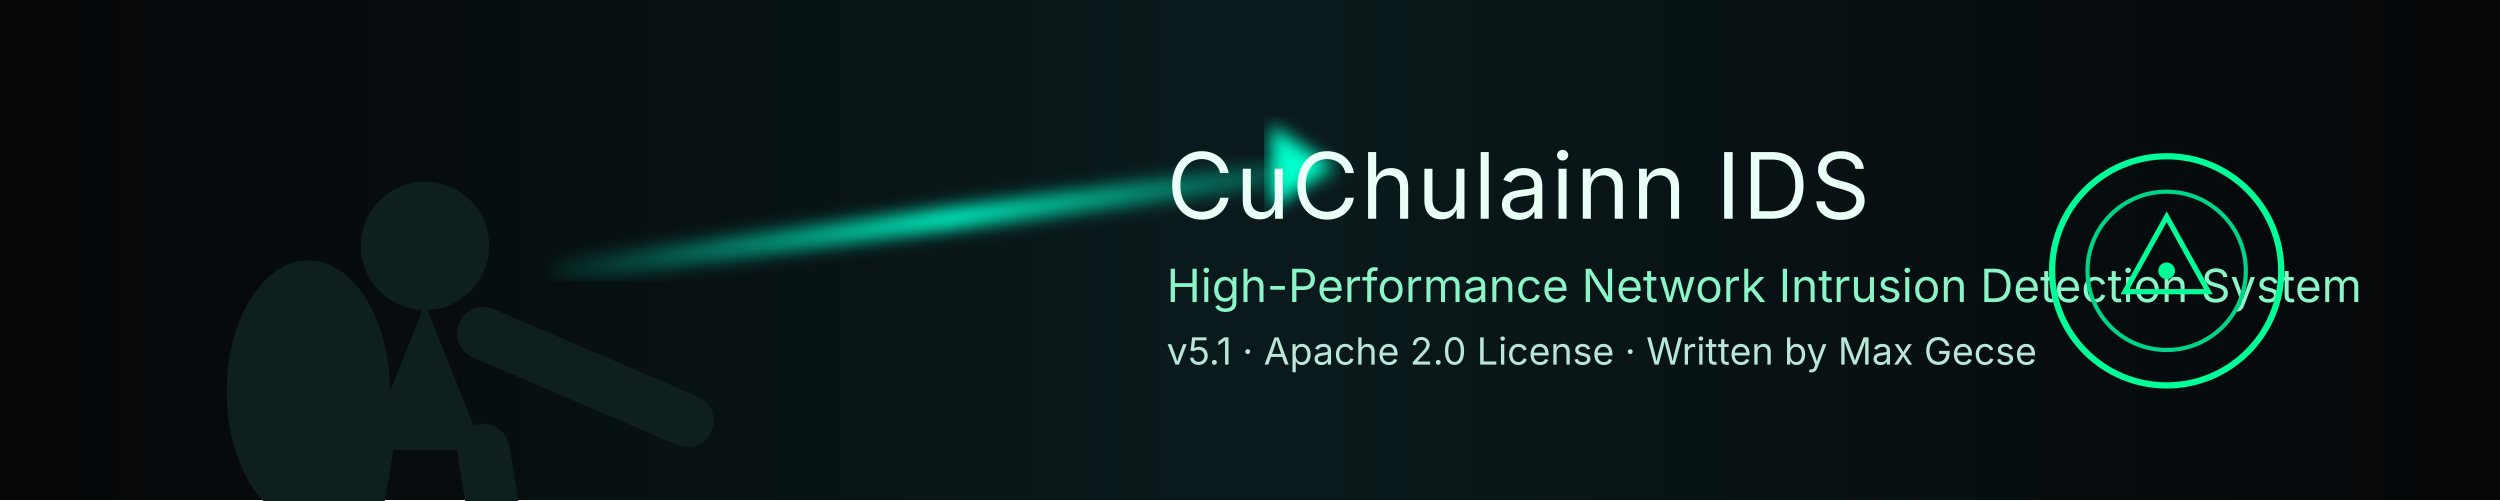
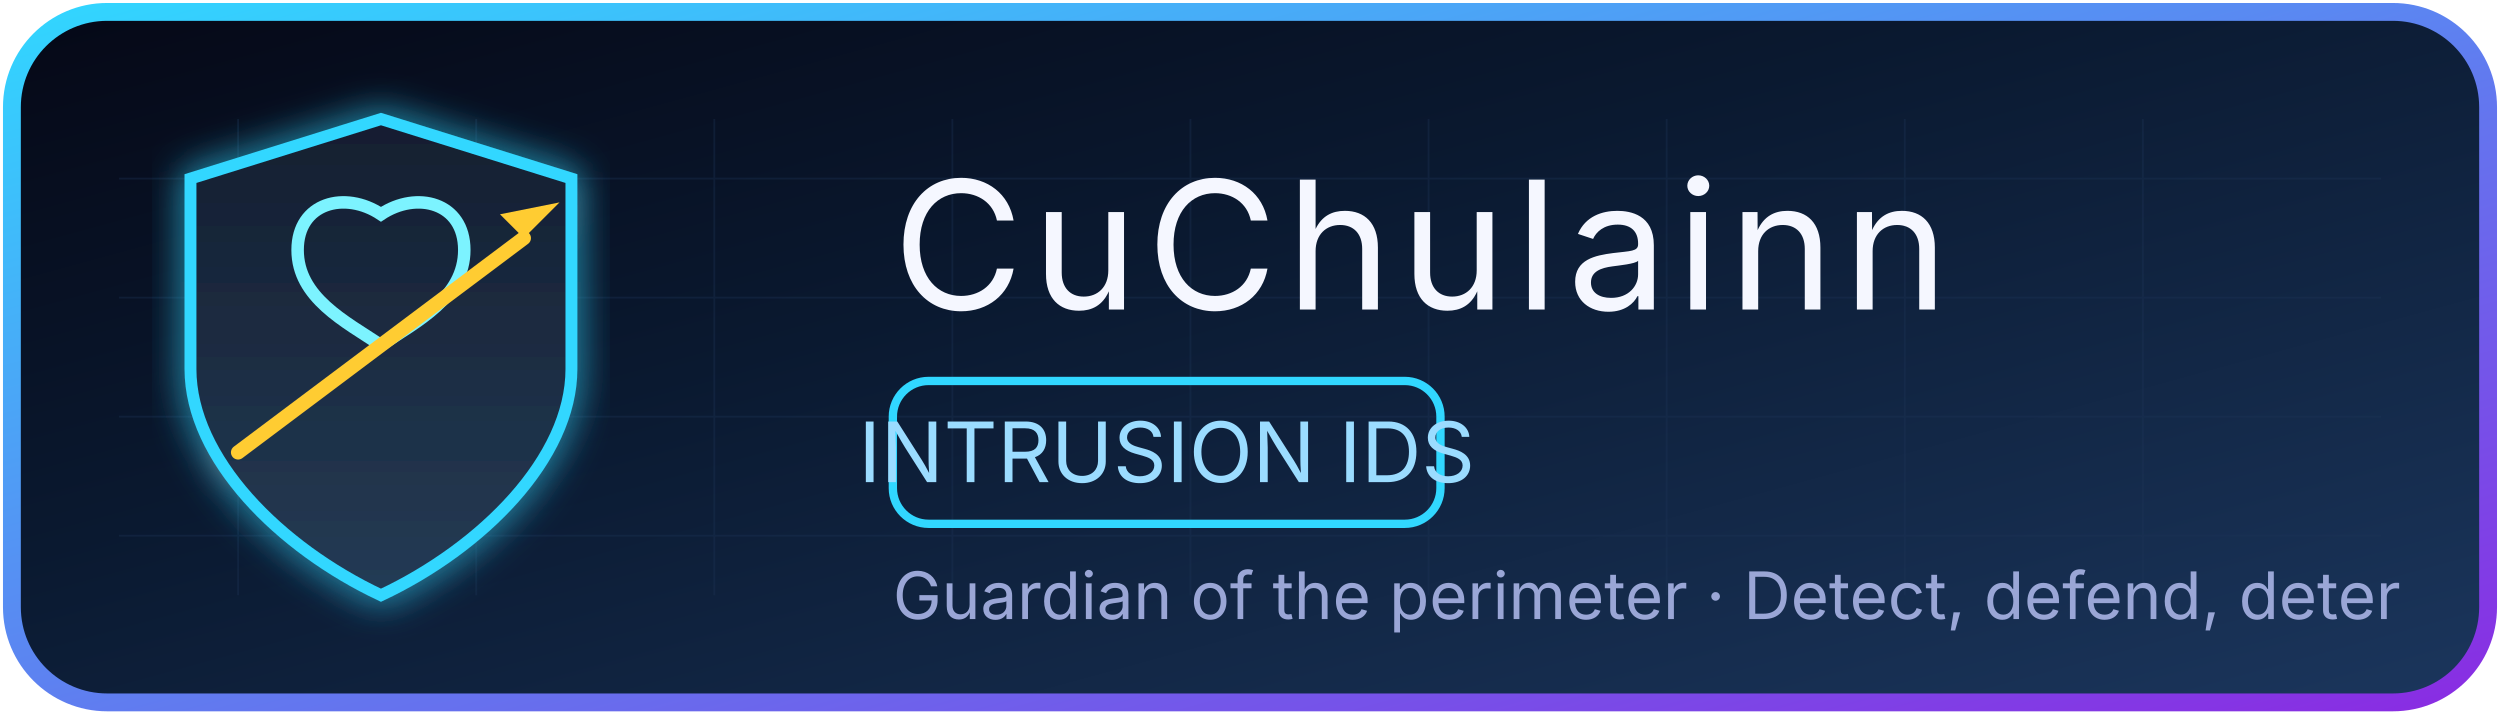
- <svg xmlns="http://www.w3.org/2000/svg" width="100%" height="240" viewBox="0 0 1200 240">
+ <svg xmlns="http://www.w3.org/2000/svg" width="420" height="120" viewBox="0 0 420 120" role="img" aria-labelledby="title desc">
  <defs>
-     <linearGradient id="bg" x1="0" y1="0" x2="1" y2="0">
-       <stop offset="0%" stop-color="#050608" />
-       <stop offset="50%" stop-color="#0a1a1c" />
-       <stop offset="100%" stop-color="#050608" />
+     <linearGradient id="bgGrad" x1="0" y1="0" x2="1" y2="1">
+       <stop offset="0%" stop-color="#050816" />
+       <stop offset="40%" stop-color="#0a1930" />
+       <stop offset="100%" stop-color="#1b365d" />
+     </linearGradient>
+     <linearGradient id="shieldGrad" x1="0" y1="0" x2="0" y2="1">
+       <stop offset="0%" stop-color="#141e30" />
+       <stop offset="100%" stop-color="#243b55" />
+     </linearGradient>
+     <linearGradient id="borderGrad" x1="0" y1="0" x2="1" y2="1">
+       <stop offset="0%" stop-color="#31d7ff" />
+       <stop offset="100%" stop-color="#8a2be2" />
    </linearGradient>
    <filter id="glow">
-       <feGaussianBlur stdDeviation="4" result="blur" />
-       <feColorMatrix in="blur" type="matrix" values="0 0 0 0 0                 0 1 0 0 0.8                 0 0 0 0 0.6                 0 0 0 1 0" />
+       <feGaussianBlur stdDeviation="3" result="blur" />
+       <feMerge>
+         <feMergeNode in="blur" />
+         <feMergeNode in="SourceGraphic" />
+       </feMerge>
    </filter>
-     <linearGradient id="spearCore" x1="0" y1="0" x2="1" y2="0">
-       <stop offset="0%" stop-color="#00ff99" stop-opacity="0.1" />
-       <stop offset="50%" stop-color="#00ff99" stop-opacity="1" />
-       <stop offset="100%" stop-color="#00ff99" stop-opacity="0.1" />
-     </linearGradient>
  </defs>
-   <rect width="1200" height="240" fill="url(#bg)" />
-   <g transform="translate(120,20) scale(1.4)">
-     <path d="M40 140 L30 200" stroke="#0f1f1f" stroke-width="18" stroke-linecap="round" />
-     <path d="M80 140 L90 200" stroke="#0f1f1f" stroke-width="18" stroke-linecap="round" />
-     <path d="M40 140 L60 90 L80 140 Z" fill="#0f1f1f" />
-     <circle cx="60" cy="70" r="22" fill="#0f1f1f" />
-     <ellipse cx="20" cy="120" rx="28" ry="45" fill="#0f1f1f" />
-     <path d="M80 100 L150 130" stroke="#0f1f1f" stroke-width="18" stroke-linecap="round" />
+   <rect x="2" y="2" width="416" height="116" rx="16" ry="16" fill="url(#bgGrad)" stroke="url(#borderGrad)" stroke-width="3" />
+   <g stroke="#1d3557" stroke-width="0.3" opacity="0.35">
+     <line x1="40" y1="20" x2="40" y2="100" />
+     <line x1="80" y1="20" x2="80" y2="100" />
+     <line x1="120" y1="20" x2="120" y2="100" />
+     <line x1="160" y1="20" x2="160" y2="100" />
+     <line x1="200" y1="20" x2="200" y2="100" />
+     <line x1="240" y1="20" x2="240" y2="100" />
+     <line x1="280" y1="20" x2="280" y2="100" />
+     <line x1="320" y1="20" x2="320" y2="100" />
+     <line x1="360" y1="20" x2="360" y2="100" />
+     <line x1="20" y1="30" x2="400" y2="30" />
+     <line x1="20" y1="50" x2="400" y2="50" />
+     <line x1="20" y1="70" x2="400" y2="70" />
+     <line x1="20" y1="90" x2="400" y2="90" />
  </g>
-   <g transform="translate(120,0)">
-     <line x1="150" y1="130" x2="520" y2="80" stroke="url(#spearCore)" stroke-width="10" stroke-linecap="round" filter="url(#glow)" />
-     <polygon points="520,80 490,60 490,100" fill="#00ff99" filter="url(#glow)" />
+   <g transform="translate(32,20)" filter="url(#glow)">
+     <path d="M32 0 L64 10 L64 42 C64 57 49 72 32 80 C15 72 0 57 0 42 L0 10 Z" fill="url(#shieldGrad)" stroke="#31d7ff" stroke-width="2" />
+     <path d="M18 22              C18 14, 26 12, 32 16              C38 12, 46 14, 46 22              C46 30, 38 34, 32 38              C26 34, 18 30, 18 22 Z" fill="none" stroke="#7cf3ff" stroke-width="2.1" />
+     <line x1="8" y1="56" x2="56" y2="20" stroke="#ffcc33" stroke-width="2.4" stroke-linecap="round" />
+     <polygon points="56,20 52,16 62,14" fill="#ffcc33" />
  </g>
-   <text x="560" y="105" font-family="system-ui, -apple-system, 'Segoe UI', sans-serif" font-size="44" fill="#eafff7" letter-spacing="1">
-     CuChulainn IDS
+   <text x="150" y="52" font-family="system-ui, -apple-system, BlinkMacSystemFont, 'Segoe UI', sans-serif" font-size="30" letter-spacing="1.5" fill="#f5f7ff">
+     CuChulainn
  </text>
-   <text x="560" y="145" font-family="system-ui, -apple-system, 'Segoe UI', sans-serif" font-size="22" fill="#8cf5c8">
-     High-Performance Network Intrusion Detection System
+   <rect x="150" y="64" rx="6" ry="6" width="92" height="24" fill="none" stroke="#31d7ff" stroke-width="1.4" />
+   <text x="196" y="81" font-family="system-ui, -apple-system, BlinkMacSystemFont, 'Segoe UI', sans-serif" font-size="14" text-anchor="middle" fill="#9bdcff">
+     INTRUSION IDS
  </text>
-   <text x="560" y="175" font-family="system-ui, -apple-system, 'Segoe UI', sans-serif" font-size="18" fill="#b9e6d8">
-     v5.1 · Apache 2.0 License · Written by Max Gecse
+   <text x="150" y="104" font-family="system-ui, -apple-system, BlinkMacSystemFont, 'Segoe UI', sans-serif" font-size="11" fill="#9aa6d6">
+     Guardian of the perimeter · Detect, defend, deter
  </text>
-   <g transform="translate(1040,130)">
-     <circle cx="0" cy="0" r="55" fill="none" stroke="#00ff99" stroke-width="3" />
-     <circle cx="0" cy="0" r="38" fill="none" stroke="#00d488" stroke-width="2" />
-     <path d="M0,-26 L20,10 L-20,10 Z" fill="none" stroke="#00ff99" stroke-width="2.5" />
-     <circle cx="0" cy="0" r="4" fill="#00ff99" />
-   </g>
+   <rect x="2" y="2" width="416" height="116" rx="16" ry="16" fill="none" stroke="#31d7ff" stroke-width="1" opacity="0.0">
+     <animate attributeName="opacity" values="0;0.45;0" dur="3.2s" repeatCount="indefinite" />
+   </rect>
</svg>
